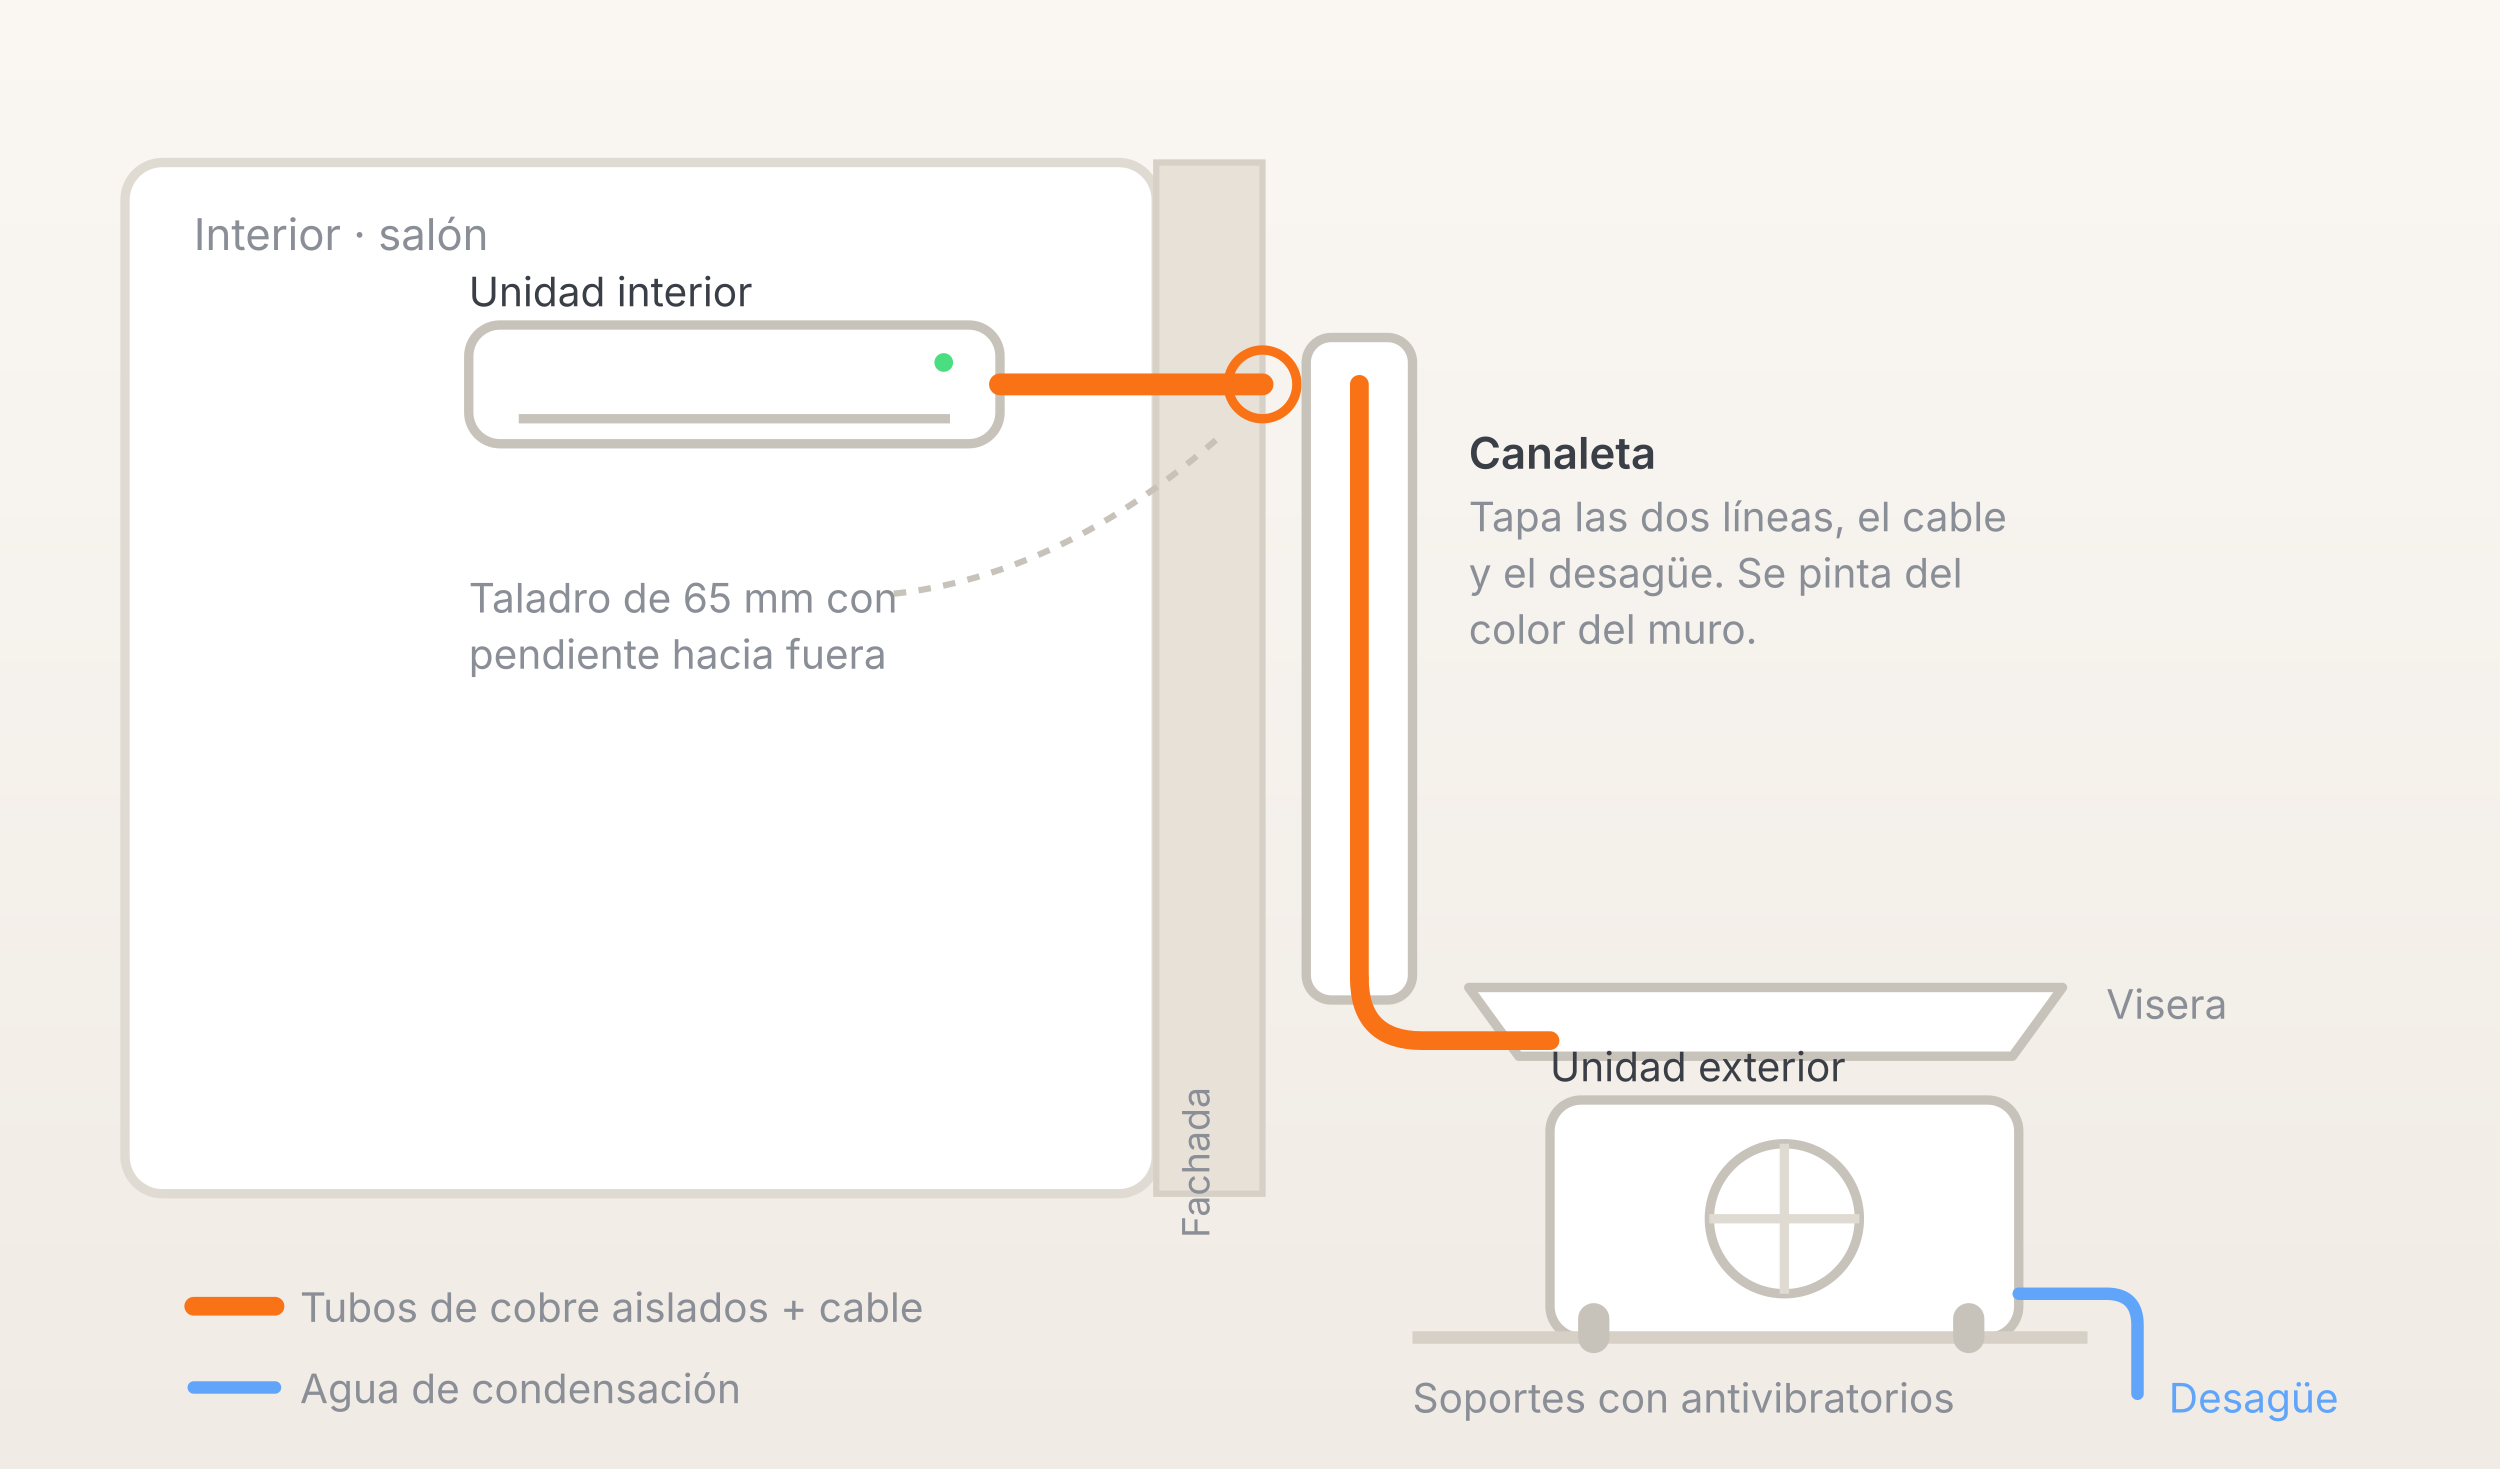
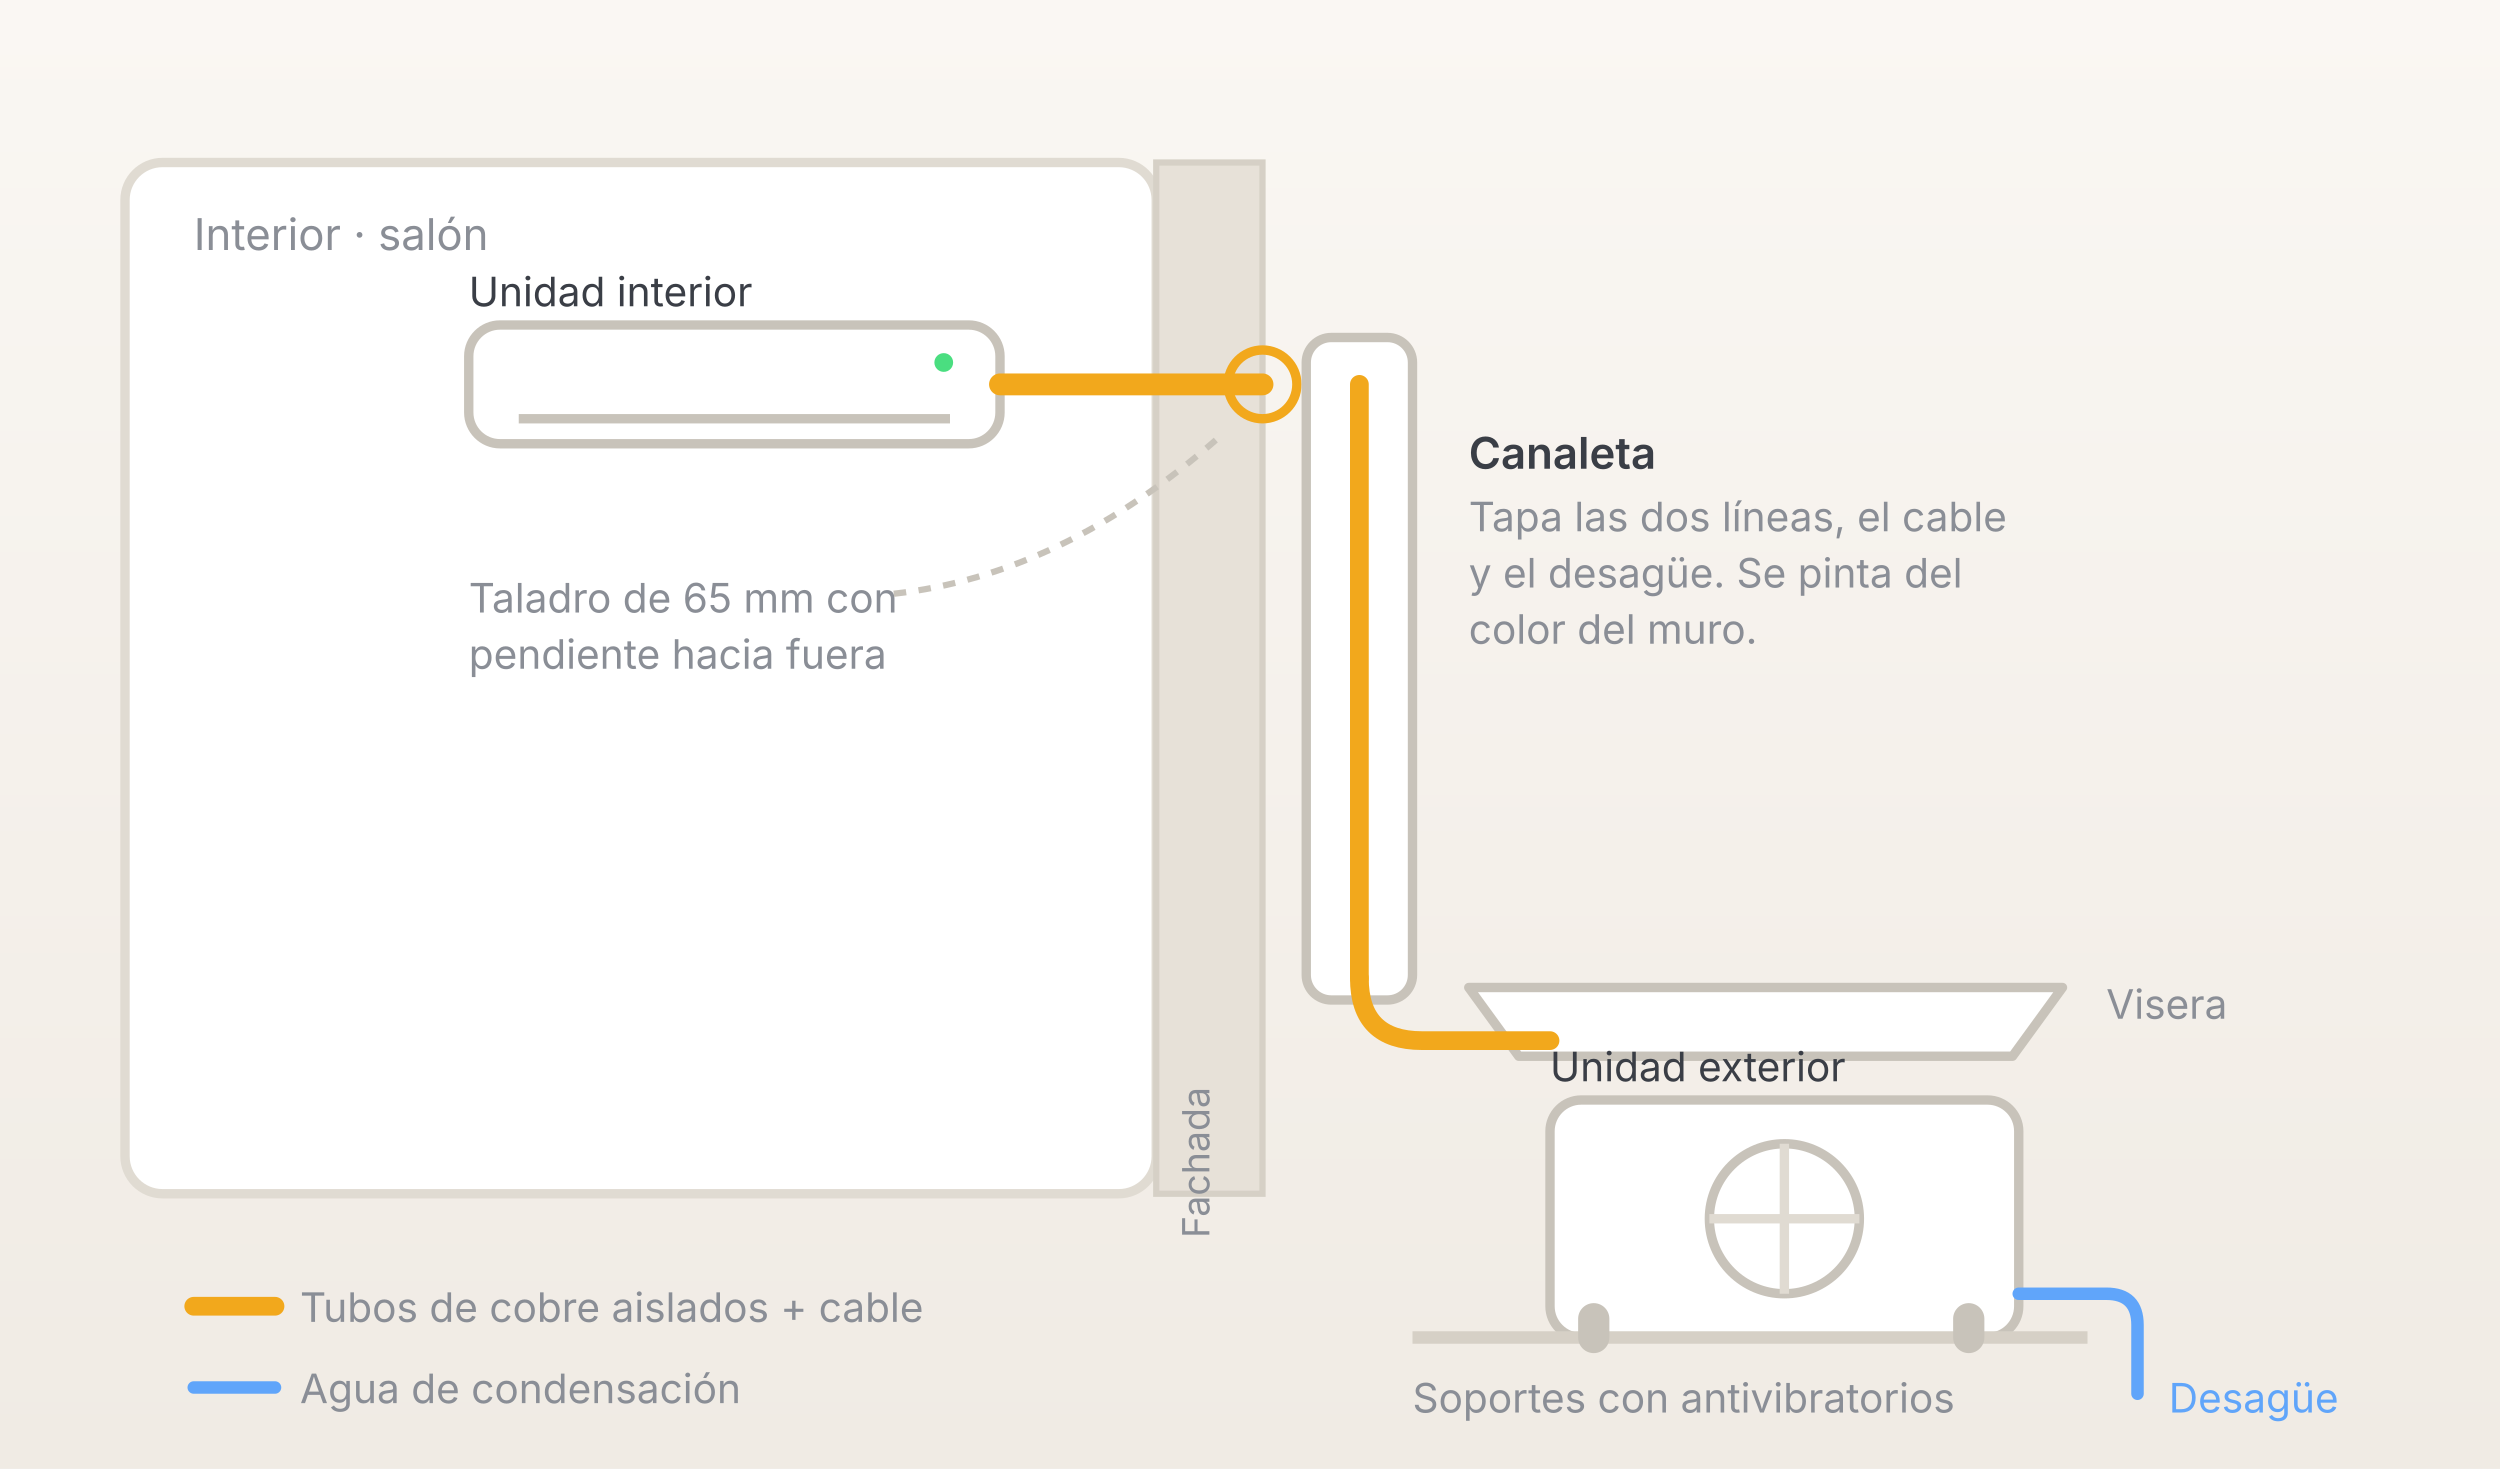
<svg xmlns="http://www.w3.org/2000/svg" viewBox="0 0 800 470" width="800" height="470" role="img" aria-label="Sección de una vivienda: el split interior atraviesa la pared, la línea baja por la fachada dentro de una canaleta pintada del color del muro y llega a la unidad exterior, que va sobre soportes con antivibratorios y con una visera encima">
  <defs>
    <linearGradient id="tf-bg" x1="0" y1="0" x2="0" y2="1">
      <stop offset="0" stop-color="#FAF7F3" />
      <stop offset="1" stop-color="#F0EBE4" />
    </linearGradient>
  </defs>
  <rect width="800" height="470" fill="url(#tf-bg)" />
  <rect x="40" y="52" width="330" height="330" rx="12" fill="#FFFFFF" />
  <rect x="40" y="52" width="330" height="330" rx="12" fill="none" stroke="#E0DBD2" stroke-width="3" />
  <text x="62" y="80" font-family="Inter, sans-serif" font-size="14" fill="#8A8E96">Interior · salón</text>
  <rect x="150" y="104" width="170" height="38" rx="10" fill="#FFFFFF" />
  <rect x="150" y="104" width="170" height="38" rx="10" fill="none" stroke="#C8C3BA" stroke-width="3" />
  <path d="M166 134h138" stroke="#C8C3BA" stroke-width="3" />
  <circle cx="302" cy="116" r="3" fill="#4ADE80" />
  <text x="150" y="98" font-family="Inter, sans-serif" font-size="13" fill="#3A3E46">Unidad interior</text>
  <rect x="370" y="52" width="34" height="330" fill="#E7E1D8" />
  <rect x="370" y="52" width="34" height="330" fill="none" stroke="#D6D0C6" stroke-width="2" />
  <text x="387" y="372" font-family="Inter, sans-serif" font-size="12" fill="#8A8E96" text-anchor="middle" transform="rotate(-90 387 372)">Fachada</text>
-   <path d="M320 123h84" stroke="#F97316" stroke-width="7" stroke-linecap="round" />
-   <circle cx="404" cy="123" r="11" fill="none" stroke="#F97316" stroke-width="3" />
+   <path d="M320 123h84" stroke="#F2A81C" stroke-width="7" stroke-linecap="round" />
+   <circle cx="404" cy="123" r="11" fill="none" stroke="#F2A81C" stroke-width="3" />
  <text x="150" y="196" font-family="Inter, sans-serif" font-size="13" fill="#8A8E96">Taladro de 65 mm con</text>
  <text x="150" y="214" font-family="Inter, sans-serif" font-size="13" fill="#8A8E96">pendiente hacia fuera</text>
  <path d="M286 190q54 -6 104 -50" stroke="#C8C3BA" stroke-width="2" fill="none" stroke-dasharray="4 4" />
  <rect x="418" y="108" width="34" height="212" rx="8" fill="#FFFFFF" />
  <rect x="418" y="108" width="34" height="212" rx="8" fill="none" stroke="#C8C3BA" stroke-width="3" />
-   <path d="M435 123v190" stroke="#F97316" stroke-width="6" stroke-linecap="round" />
+   <path d="M435 123v190" stroke="#F2A81C" stroke-width="6" stroke-linecap="round" />
  <text x="470" y="150" font-family="Inter, sans-serif" font-size="14" fill="#3A3E46" font-weight="600">Canaleta</text>
  <text x="470" y="170" font-family="Inter, sans-serif" font-size="13" fill="#8A8E96">Tapa las dos líneas, el cable</text>
  <text x="470" y="188" font-family="Inter, sans-serif" font-size="13" fill="#8A8E96">y el desagüe. Se pinta del</text>
  <text x="470" y="206" font-family="Inter, sans-serif" font-size="13" fill="#8A8E96">color del muro.</text>
  <path d="M470 316h190l-16 22H486z" fill="#FFFFFF" stroke="#C8C3BA" stroke-width="3" stroke-linejoin="round" />
  <text x="674" y="326" font-family="Inter, sans-serif" font-size="13" fill="#8A8E96">Visera</text>
  <rect x="496" y="352" width="150" height="76" rx="10" fill="#FFFFFF" />
  <rect x="496" y="352" width="150" height="76" rx="10" fill="none" stroke="#C8C3BA" stroke-width="3" />
  <circle cx="571" cy="390" r="24" fill="none" stroke="#C8C3BA" stroke-width="3" />
  <path d="M571 366v48M547 390h48" stroke="#E0DBD2" stroke-width="3" />
  <text x="496" y="346" font-family="Inter, sans-serif" font-size="13" fill="#3A3E46">Unidad exterior</text>
-   <path d="M435 313q0 20 20 20h41" stroke="#F97316" stroke-width="6" fill="none" stroke-linecap="round" />
+   <path d="M435 313q0 20 20 20h41" stroke="#F2A81C" stroke-width="6" fill="none" stroke-linecap="round" />
  <path d="M452 428h216" stroke="#D6D0C6" stroke-width="4" />
  <path d="M510 428v-6M630 428v-6" stroke="#C8C3BA" stroke-width="10" stroke-linecap="round" />
  <text x="452" y="452" font-family="Inter, sans-serif" font-size="13" fill="#8A8E96">Soportes con antivibratorios</text>
  <path d="M646 414h28q10 0 10 10v22" stroke="#60A5FA" stroke-width="4" fill="none" stroke-linecap="round" />
  <text x="694" y="452" font-family="Inter, sans-serif" font-size="13" fill="#60A5FA">Desagüe</text>
  <g>
-     <path d="M62 418h26" stroke="#F97316" stroke-width="6" stroke-linecap="round" />
+     <path d="M62 418h26" stroke="#F2A81C" stroke-width="6" stroke-linecap="round" />
    <text x="96" y="423" font-family="Inter, sans-serif" font-size="13" fill="#8A8E96">Tubos de cobre aislados + cable</text>
    <path d="M62 444h26" stroke="#60A5FA" stroke-width="4" stroke-linecap="round" />
    <text x="96" y="449" font-family="Inter, sans-serif" font-size="13" fill="#8A8E96">Agua de condensación</text>
  </g>
</svg>
